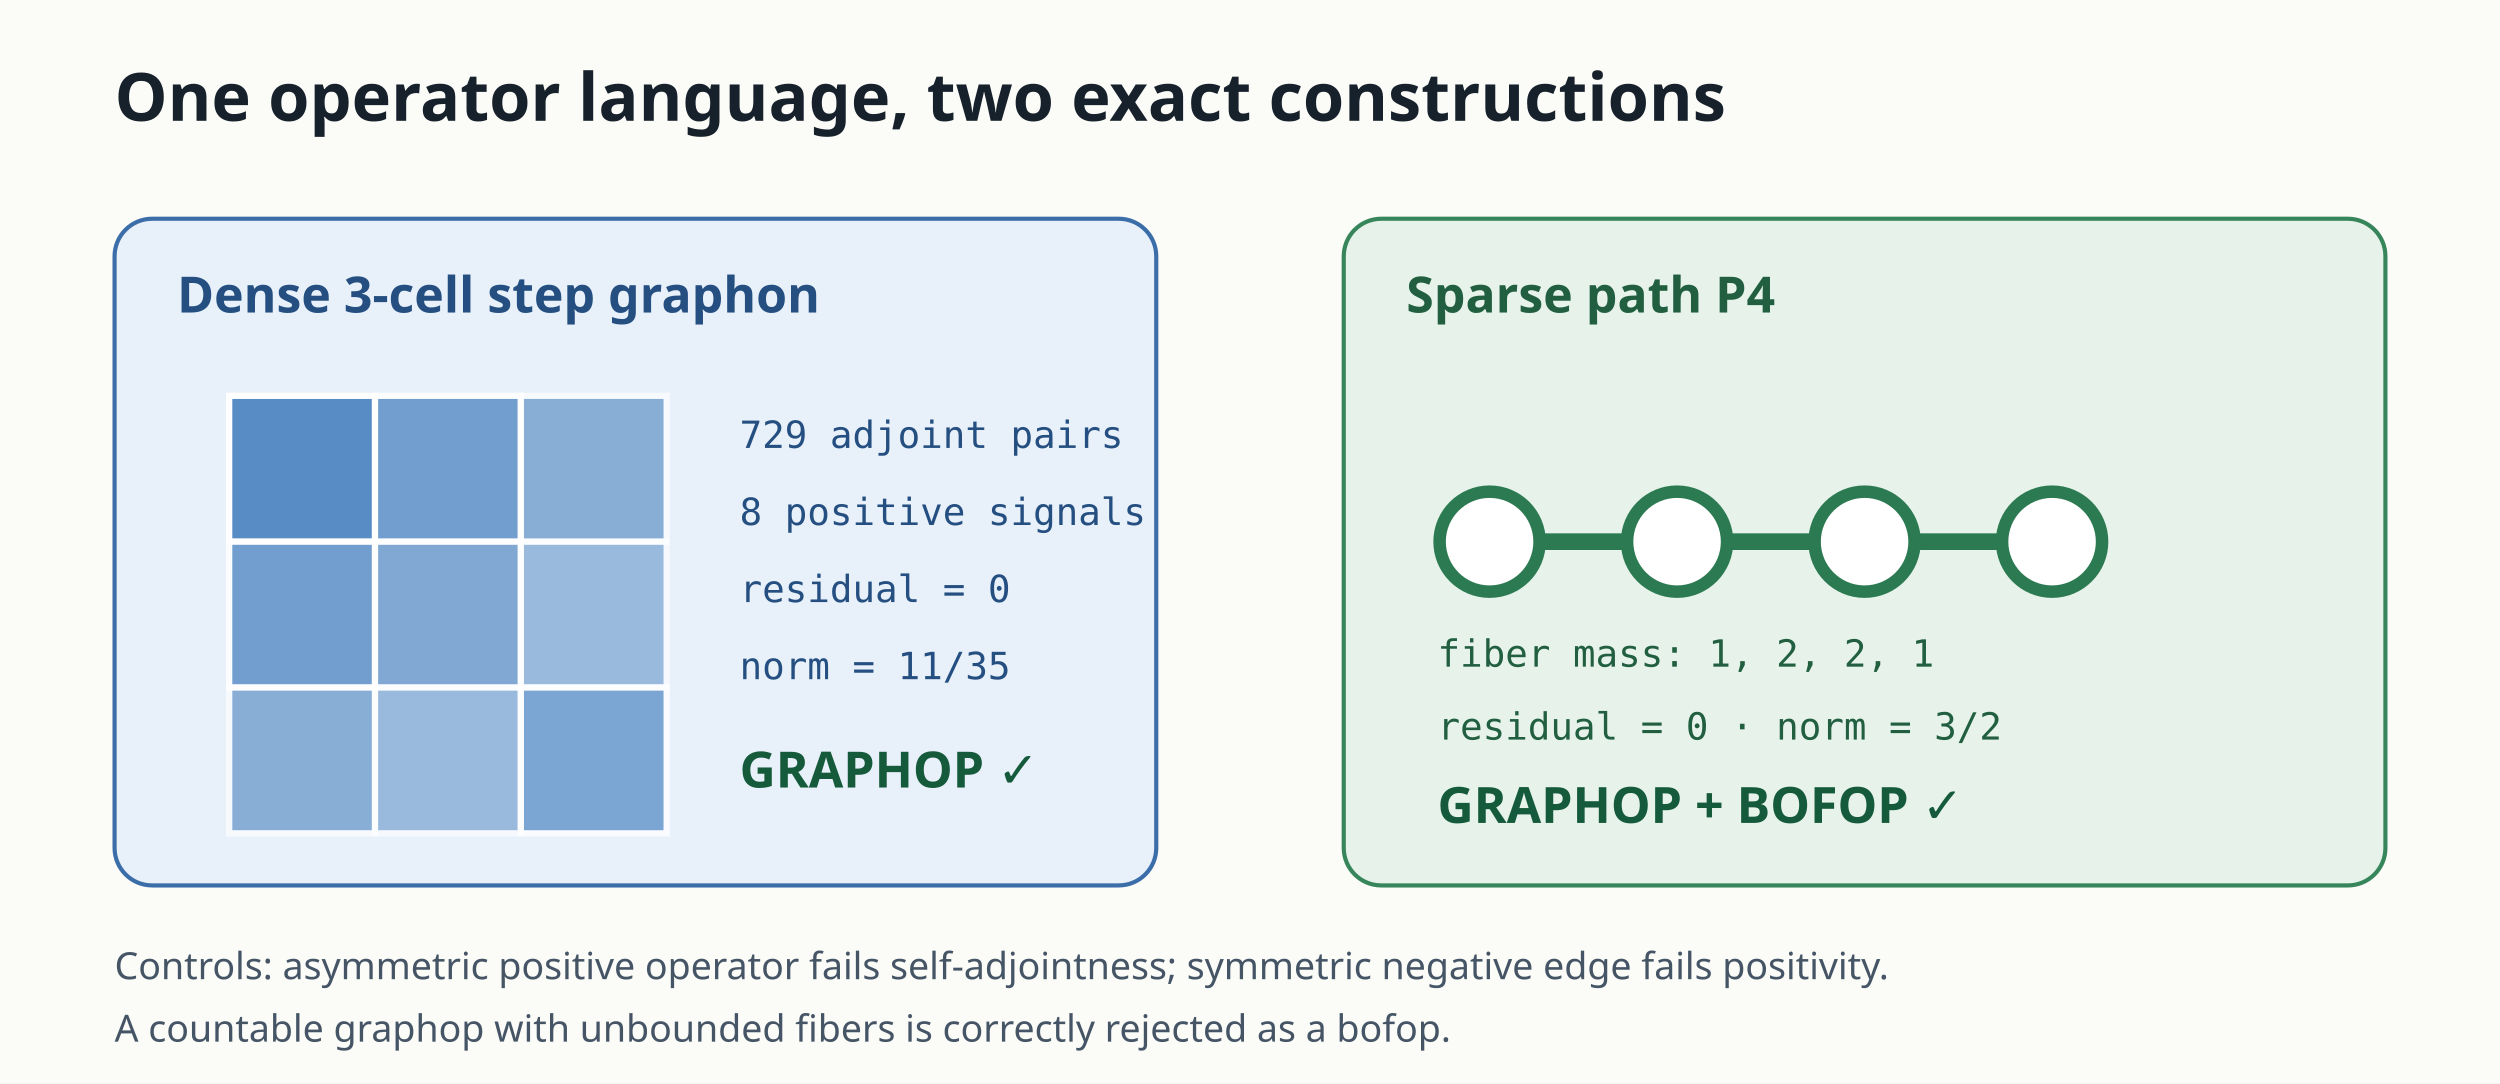
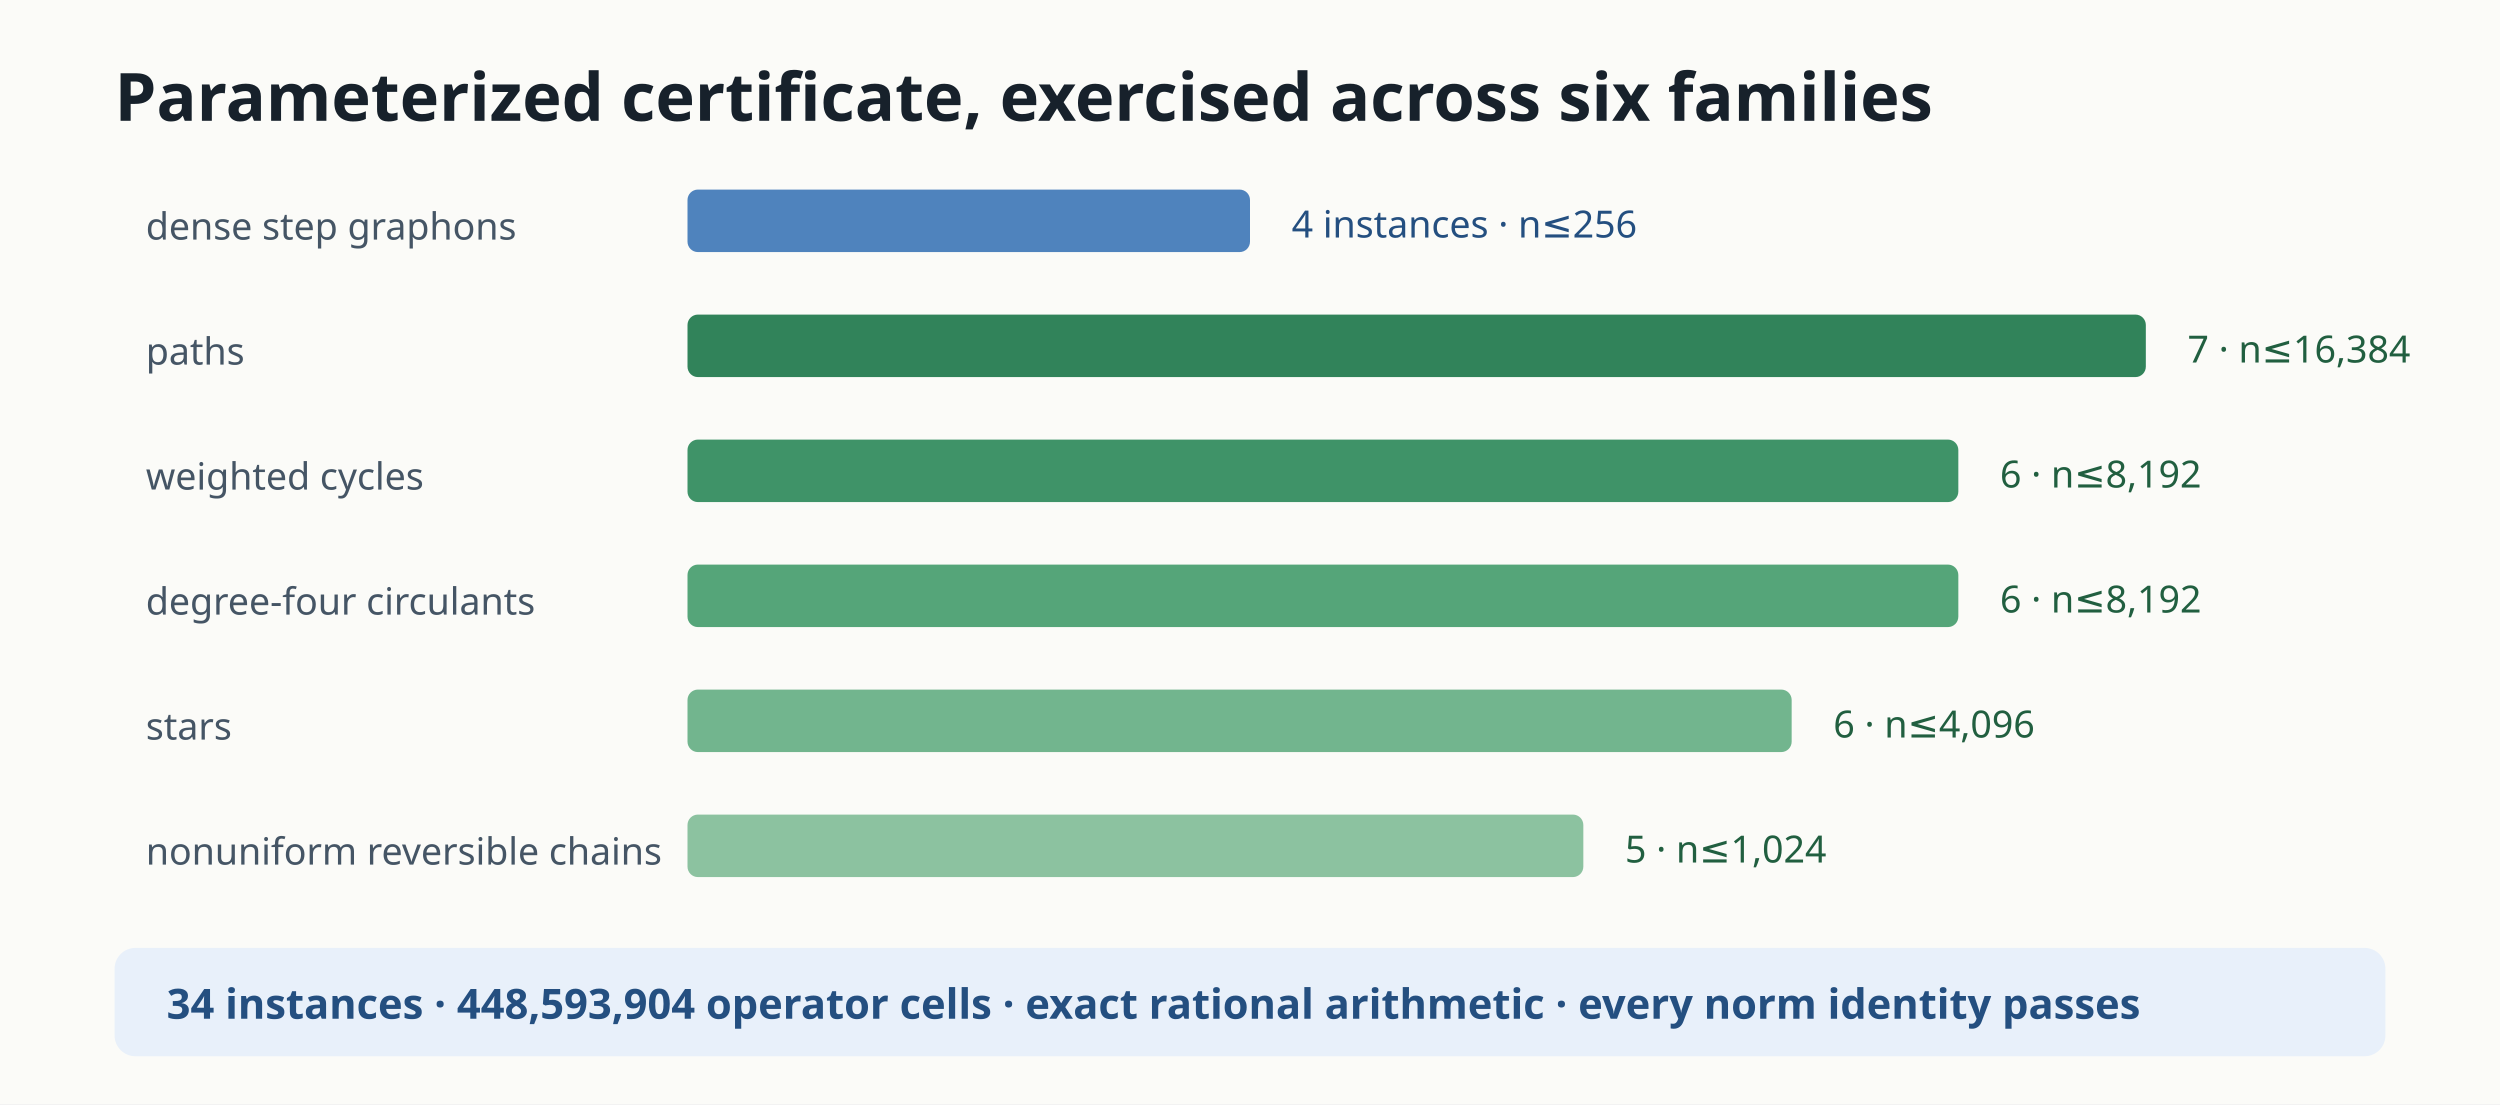
- <svg xmlns="http://www.w3.org/2000/svg" width="1200" height="520" viewBox="0 0 1200 520" role="img" aria-labelledby="title desc">
-   <rect width="1200" height="520" fill="#fbfbf8" />
-   <text x="55" y="58" font-family="sans-serif" font-size="32" font-weight="700" fill="#17212b">One operator language, two exact constructions</text>
-   <rect x="55" y="105" width="500" height="320" rx="18" fill="#e8f0fa" stroke="#3b6ea8" stroke-width="2" />
-   <text x="85" y="150" font-family="sans-serif" font-size="24" font-weight="700" fill="#244f80">Dense 3-cell step graphon</text>
-   <g fill="#578cc4" stroke="#fff" stroke-width="3">
-     <rect x="110" y="190" width="70" height="70" />
-     <rect x="180" y="190" width="70" height="70" opacity=".82" />
-     <rect x="250" y="190" width="70" height="70" opacity=".66" />
-     <rect x="110" y="260" width="70" height="70" opacity=".82" />
-     <rect x="180" y="260" width="70" height="70" opacity=".72" />
-     <rect x="250" y="260" width="70" height="70" opacity=".55" />
-     <rect x="110" y="330" width="70" height="70" opacity=".66" />
-     <rect x="180" y="330" width="70" height="70" opacity=".55" />
-     <rect x="250" y="330" width="70" height="70" opacity=".75" />
+ <svg xmlns="http://www.w3.org/2000/svg" width="1200" height="530" viewBox="0 0 1200 530" role="img" aria-labelledby="title desc">
+   <rect width="1200" height="530" fill="#fbfbf8" />
+   <text x="55" y="58" font-family="sans-serif" font-size="32" font-weight="700" fill="#17212b">Parameterized certificate, exercised across six families</text>
+   <g font-family="sans-serif" font-size="18">
+     <text x="70" y="115" fill="#455565">dense step graphons</text>
+     <rect x="330" y="91" width="270" height="30" rx="5" fill="#4f83bd" />
+     <text x="620" y="114" fill="#244f80">4 instances · n≤256</text>
+     <text x="70" y="175" fill="#455565">paths</text>
+     <rect x="330" y="151" width="700" height="30" rx="5" fill="#31835a" />
+     <text x="1050" y="174" fill="#215f40">7 · n≤16,384</text>
+     <text x="70" y="235" fill="#455565">weighted cycles</text>
+     <rect x="330" y="211" width="610" height="30" rx="5" fill="#3f9368" />
+     <text x="960" y="234" fill="#215f40">6 · n≤8,192</text>
+     <text x="70" y="295" fill="#455565">degree-four circulants</text>
+     <rect x="330" y="271" width="610" height="30" rx="5" fill="#55a579" />
+     <text x="960" y="294" fill="#215f40">6 · n≤8,192</text>
+     <text x="70" y="355" fill="#455565">stars</text>
+     <rect x="330" y="331" width="530" height="30" rx="5" fill="#72b58e" />
+     <text x="880" y="354" fill="#215f40">6 · n≤4,096</text>
+     <text x="70" y="415" fill="#455565">nonuniform reversible chains</text>
+     <rect x="330" y="391" width="430" height="30" rx="5" fill="#8cc2a0" />
+     <text x="780" y="414" fill="#215f40">5 · n≤1,024</text>
  </g>
-   <text x="355" y="215" font-family="monospace" font-size="18" fill="#244f80">729 adjoint pairs</text>
-   <text x="355" y="252" font-family="monospace" font-size="18" fill="#244f80">8 positive signals</text>
-   <text x="355" y="289" font-family="monospace" font-size="18" fill="#244f80">residual = 0</text>
-   <text x="355" y="326" font-family="monospace" font-size="18" fill="#244f80">norm = 11/35</text>
-   <text x="355" y="378" font-family="sans-serif" font-size="24" font-weight="700" fill="#155a3b">GRAPHOP ✓</text>
-   <rect x="645" y="105" width="500" height="320" rx="18" fill="#e7f3ea" stroke="#37855b" stroke-width="2" />
-   <text x="675" y="150" font-family="sans-serif" font-size="24" font-weight="700" fill="#215f40">Sparse path P4</text>
-   <g stroke="#2c7a52" stroke-width="8">
-     <line x1="715" y1="260" x2="805" y2="260" />
-     <line x1="805" y1="260" x2="895" y2="260" />
-     <line x1="895" y1="260" x2="985" y2="260" />
-   </g>
-   <g fill="#fff" stroke="#2c7a52" stroke-width="6">
-     <circle cx="715" cy="260" r="24" />
-     <circle cx="805" cy="260" r="24" />
-     <circle cx="895" cy="260" r="24" />
-     <circle cx="985" cy="260" r="24" />
-   </g>
-   <text x="690" y="320" font-family="monospace" font-size="18" fill="#215f40">fiber mass: 1, 2, 2, 1</text>
-   <text x="690" y="355" font-family="monospace" font-size="18" fill="#215f40">residual = 0 · norm = 3/2</text>
-   <text x="690" y="395" font-family="sans-serif" font-size="24" font-weight="700" fill="#155a3b">GRAPHOP + BOFOP ✓</text>
-   <text x="55" y="470" font-family="sans-serif" font-size="18" fill="#455565">Controls: asymmetric positive operator fails self-adjointness; symmetric negative edge fails positivity.</text>
-   <text x="55" y="500" font-family="sans-serif" font-size="18" fill="#455565">A countable graphop with unbounded fibers is correctly rejected as a bofop.</text>
+   <rect x="55" y="455" width="1090" height="52" rx="10" fill="#e8f0fa" />
+   <text x="80" y="489" font-family="sans-serif" font-size="20" font-weight="700" fill="#244f80">34 instances · 448,593,904 operator cells · exact rational arithmetic · every norm identity passes</text>
</svg>
